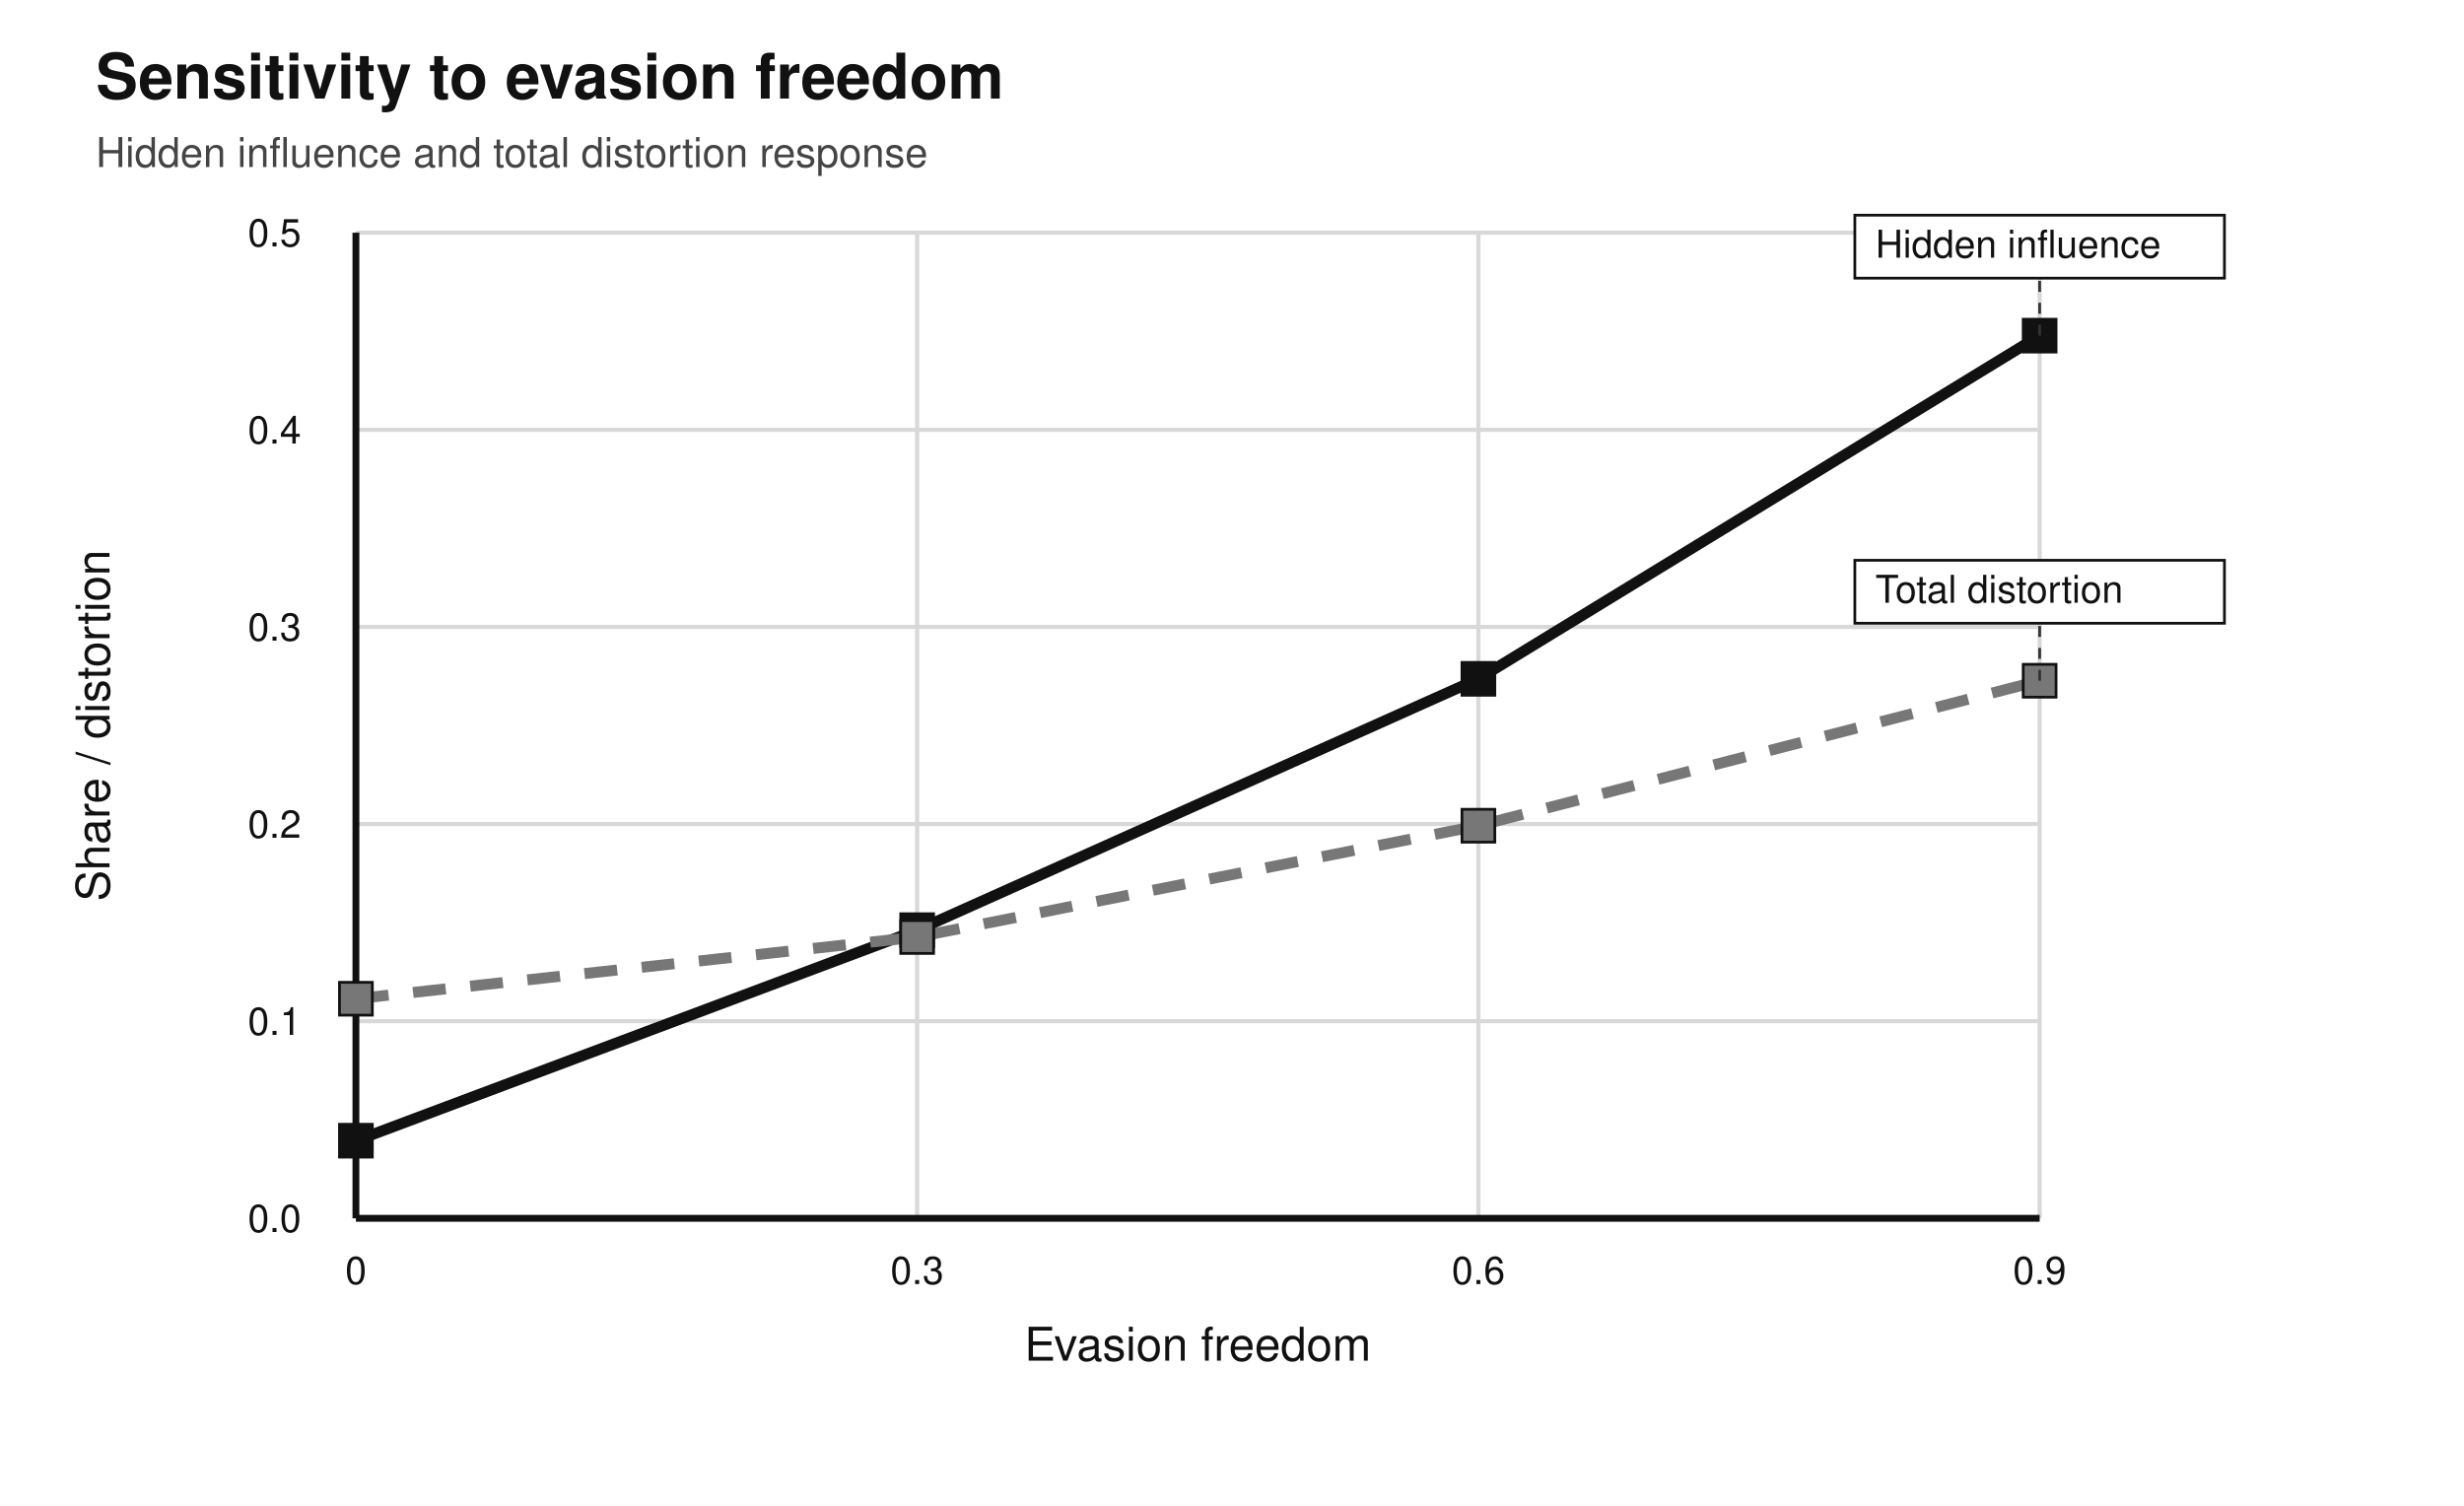
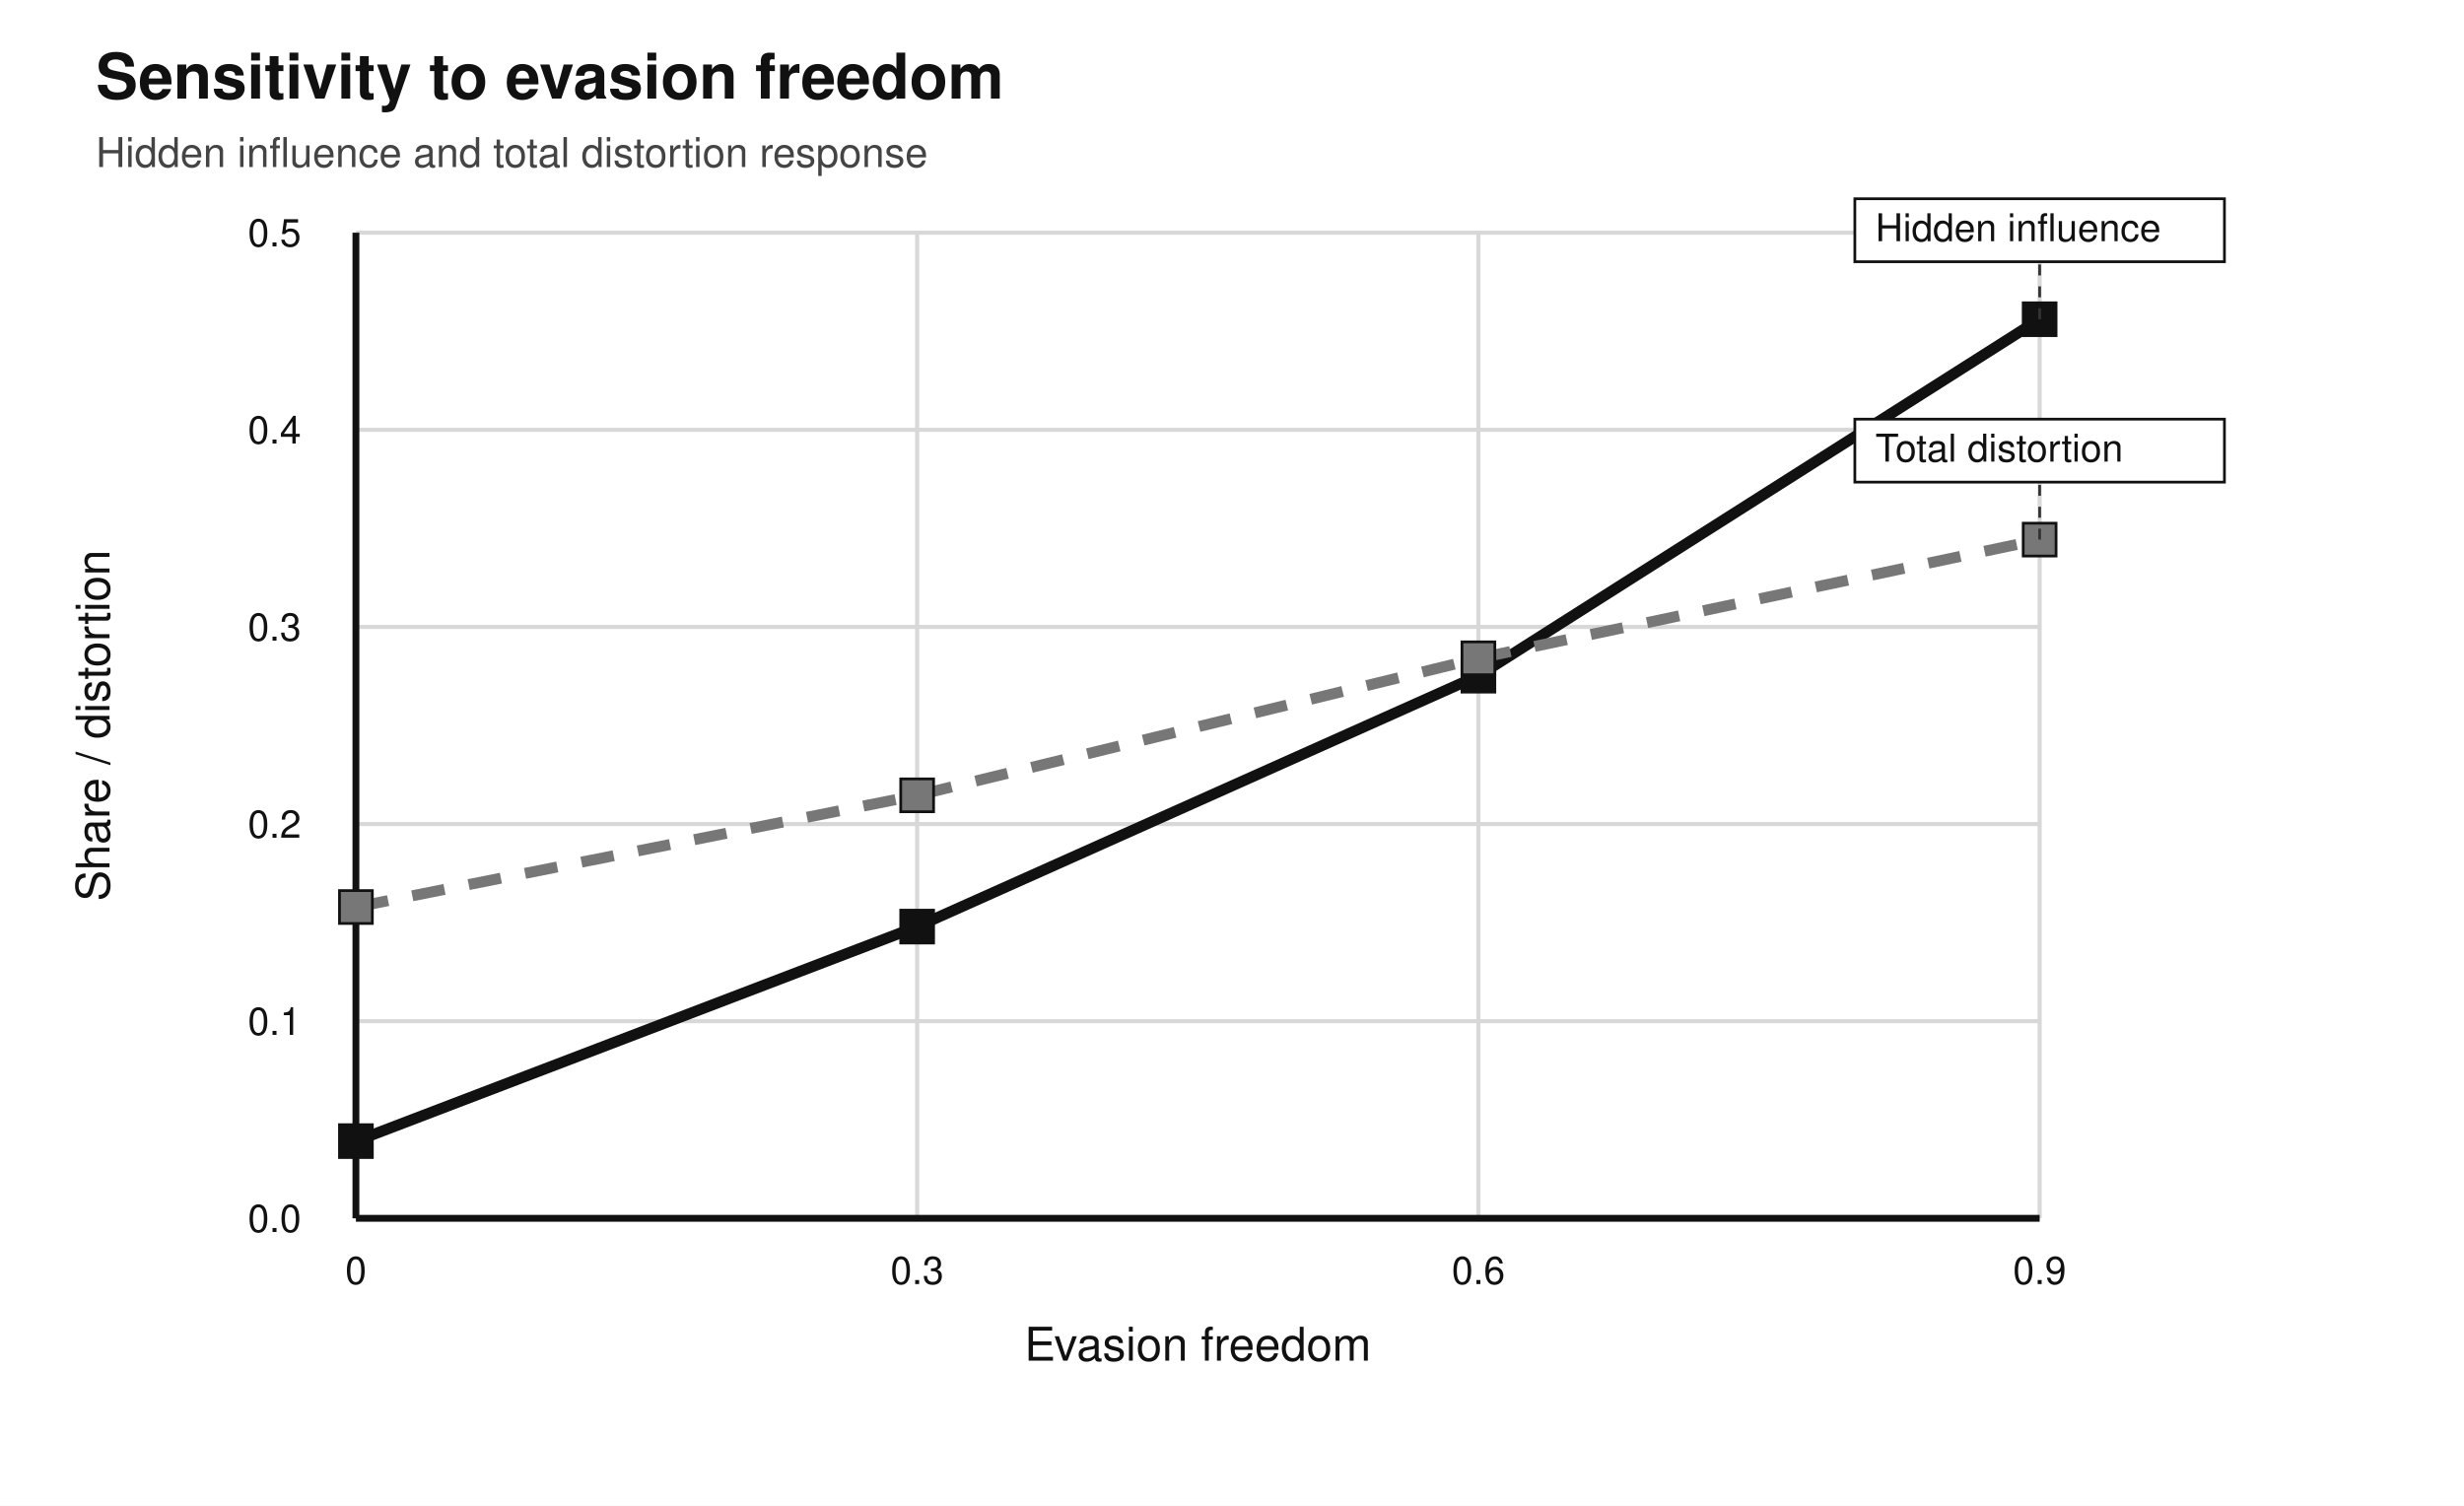
<svg xmlns="http://www.w3.org/2000/svg" width="1800px" height="1100px" viewBox="0 0 1800 1100" role="img">
  <style>
text { font-family: Helvetica, Arial, sans-serif; font-size: 34px; fill: #111; }
.title { font-size: 46px; font-weight: 700; }
.subtitle { font-size: 30px; fill: #444; }
.small, .tick, .label { font-size: 28px; }
.axis { stroke: #111; stroke-width: 5; fill: none; }
.grid { stroke: #d8d8d8; stroke-width: 3; fill: none; }
.segment, .point, .legend-swatch { stroke: #111; stroke-width: 2; }
.label-box { fill: #fff; stroke: #111; stroke-width: 2; }
.leader { stroke: #333; stroke-width: 2; fill: none; stroke-dasharray: 8 8; }
.series-primary { stroke: #111; stroke-width: 8; fill: none; }
.series-secondary { stroke: #777; stroke-width: 8; fill: none; stroke-dasharray: 24 18; }
</style>
  <rect width="100%" height="100%" fill="#fff" />
  <text x="70" y="72" text-anchor="start" class="title">Sensitivity to evasion freedom</text>
  <text x="70" y="122" text-anchor="start" class="subtitle">Hidden influence and total distortion response</text>
  <line x1="260" y1="170" x2="260" y2="890" class="grid" />
  <text x="260" y="938" text-anchor="middle" class="tick">0</text>
  <line x1="670" y1="170" x2="670" y2="890" class="grid" />
  <text x="670" y="938" text-anchor="middle" class="tick">0.3</text>
  <line x1="1080" y1="170" x2="1080" y2="890" class="grid" />
  <text x="1080" y="938" text-anchor="middle" class="tick">0.6</text>
  <line x1="1490" y1="170" x2="1490" y2="890" class="grid" />
  <text x="1490" y="938" text-anchor="middle" class="tick">0.9</text>
  <line x1="260" y1="890" x2="1490" y2="890" class="grid" />
  <text x="220" y="900" text-anchor="end" class="tick">0.0</text>
  <line x1="260" y1="746" x2="1490" y2="746" class="grid" />
  <text x="220" y="756" text-anchor="end" class="tick">0.1</text>
  <line x1="260" y1="602" x2="1490" y2="602" class="grid" />
  <text x="220" y="612" text-anchor="end" class="tick">0.2</text>
  <line x1="260" y1="458" x2="1490" y2="458" class="grid" />
  <text x="220" y="468" text-anchor="end" class="tick">0.3</text>
  <line x1="260" y1="314" x2="1490" y2="314" class="grid" />
  <text x="220" y="324" text-anchor="end" class="tick">0.4</text>
  <line x1="260" y1="170" x2="1490" y2="170" class="grid" />
  <text x="220" y="180" text-anchor="end" class="tick">0.5</text>
  <line x1="260" y1="890" x2="1490" y2="890" class="axis" />
  <line x1="260" y1="170" x2="260" y2="890" class="axis" />
  <text x="875" y="994" text-anchor="middle">Evasion freedom</text>
  <text x="80" y="530" text-anchor="middle" transform="rotate(-90 80 530)">Share / distortion</text>
-   <polyline points="260,833.3 670,679.5 1080,495.9 1490,245.2" class="series-primary" />
-   <polyline points="260,729.6 670,684.5 1080,603.2 1490,497.3" class="series-secondary" />
-   <rect x="248" y="821.3" width="24" height="24" fill="#111111" class="point" />
-   <rect x="658" y="667.5" width="24" height="24" fill="#111111" class="point" />
-   <rect x="1068" y="483.9" width="24" height="24" fill="#111111" class="point" />
-   <rect x="1478" y="233.2" width="24" height="24" fill="#111111" class="point" />
-   <rect x="248" y="717.6" width="24" height="24" fill="#777777" class="point" />
-   <rect x="658" y="672.5" width="24" height="24" fill="#777777" class="point" />
-   <rect x="1068" y="591.2" width="24" height="24" fill="#777777" class="point" />
-   <rect x="1478" y="485.3" width="24" height="24" fill="#777777" class="point" />
-   <line x1="1490" y1="245.2" x2="1490" y2="203.2" class="leader" />
-   <line x1="1490" y1="497.3" x2="1490" y2="455.3" class="leader" />
-   <rect x="1355" y="157.2" width="270" height="46" fill="#ffffff" class="label-box" />
-   <text x="1370" y="188.2" text-anchor="start" class="label">Hidden influence</text>
-   <rect x="1355" y="409.3" width="270" height="46" fill="#ffffff" class="label-box" />
-   <text x="1370" y="440.3" text-anchor="start" class="label">Total distortion</text>
+   <polyline points="260,833.6 670,676.9 1080,493.6 1490,233.2" class="series-primary" />
+   <polyline points="260,662.6 670,581.0 1080,480.9 1490,394.2" class="series-secondary" />
+   <rect x="248" y="821.6" width="24" height="24" fill="#111111" class="point" />
+   <rect x="658" y="664.9" width="24" height="24" fill="#111111" class="point" />
+   <rect x="1068" y="481.6" width="24" height="24" fill="#111111" class="point" />
+   <rect x="1478" y="221.2" width="24" height="24" fill="#111111" class="point" />
+   <rect x="248" y="650.6" width="24" height="24" fill="#777777" class="point" />
+   <rect x="658" y="569.0" width="24" height="24" fill="#777777" class="point" />
+   <rect x="1068" y="468.9" width="24" height="24" fill="#777777" class="point" />
+   <rect x="1478" y="382.2" width="24" height="24" fill="#777777" class="point" />
+   <line x1="1490" y1="233.2" x2="1490" y2="191.2" class="leader" />
+   <line x1="1490" y1="394.2" x2="1490" y2="352.2" class="leader" />
+   <rect x="1355" y="145.2" width="270" height="46" fill="#ffffff" class="label-box" />
+   <text x="1370" y="176.2" text-anchor="start" class="label">Hidden influence</text>
+   <rect x="1355" y="306.2" width="270" height="46" fill="#ffffff" class="label-box" />
+   <text x="1370" y="337.2" text-anchor="start" class="label">Total distortion</text>
</svg>
